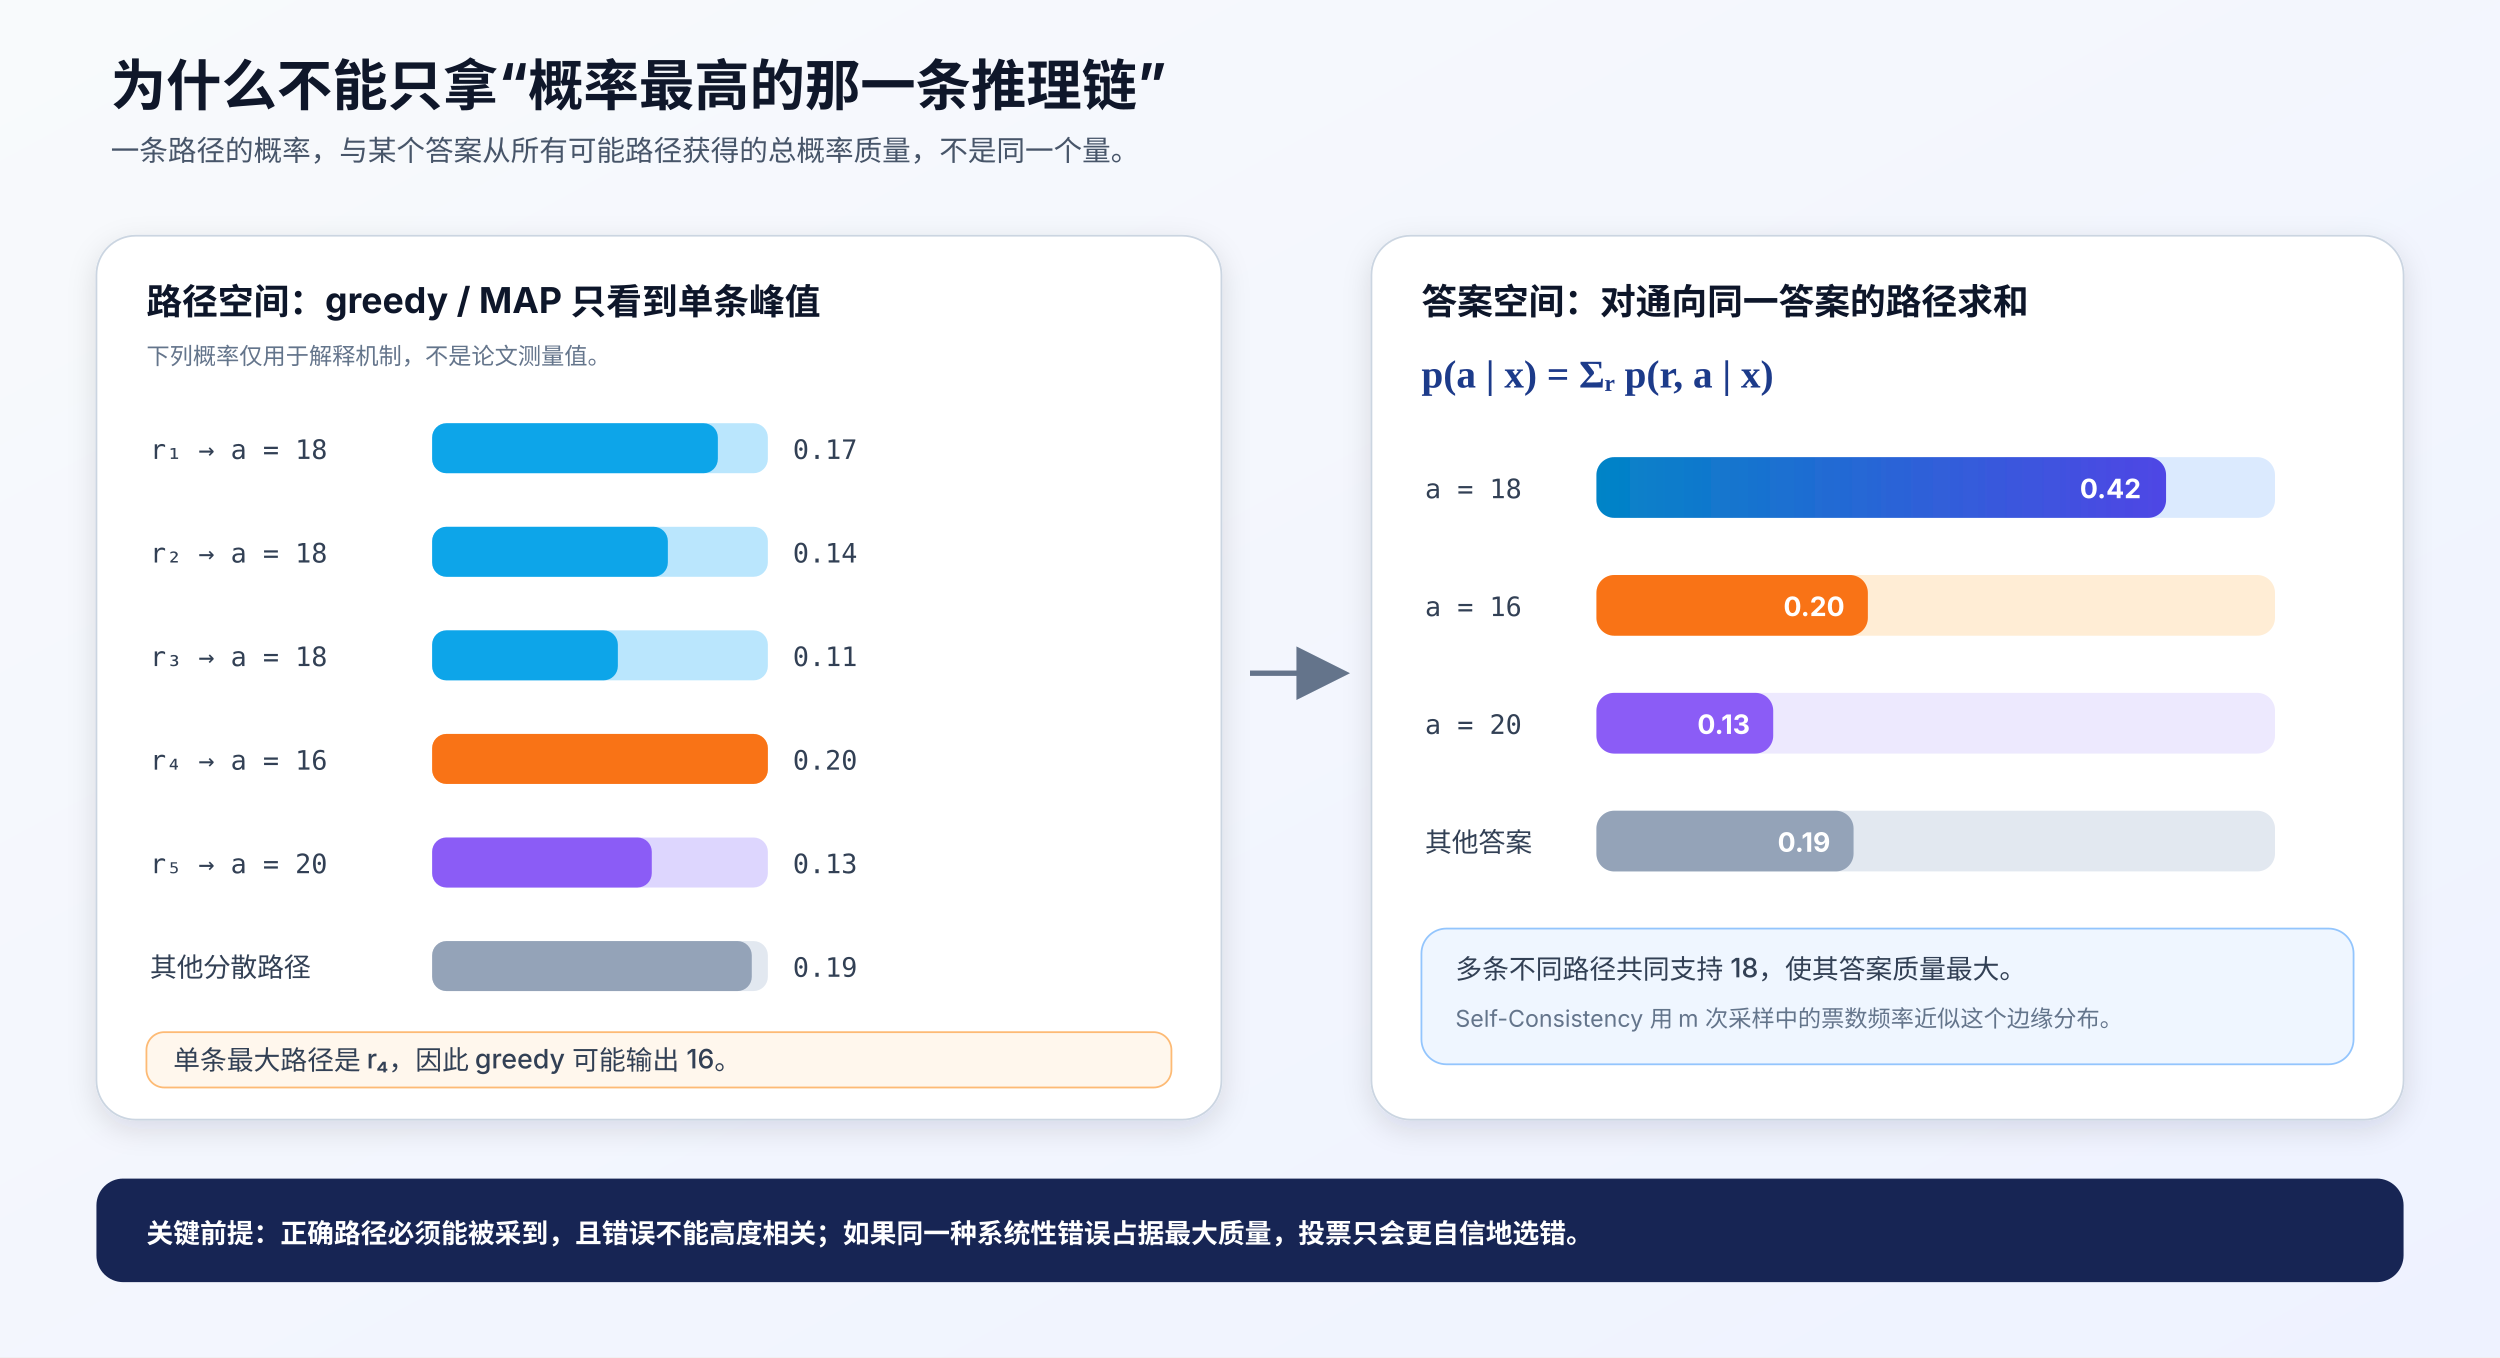
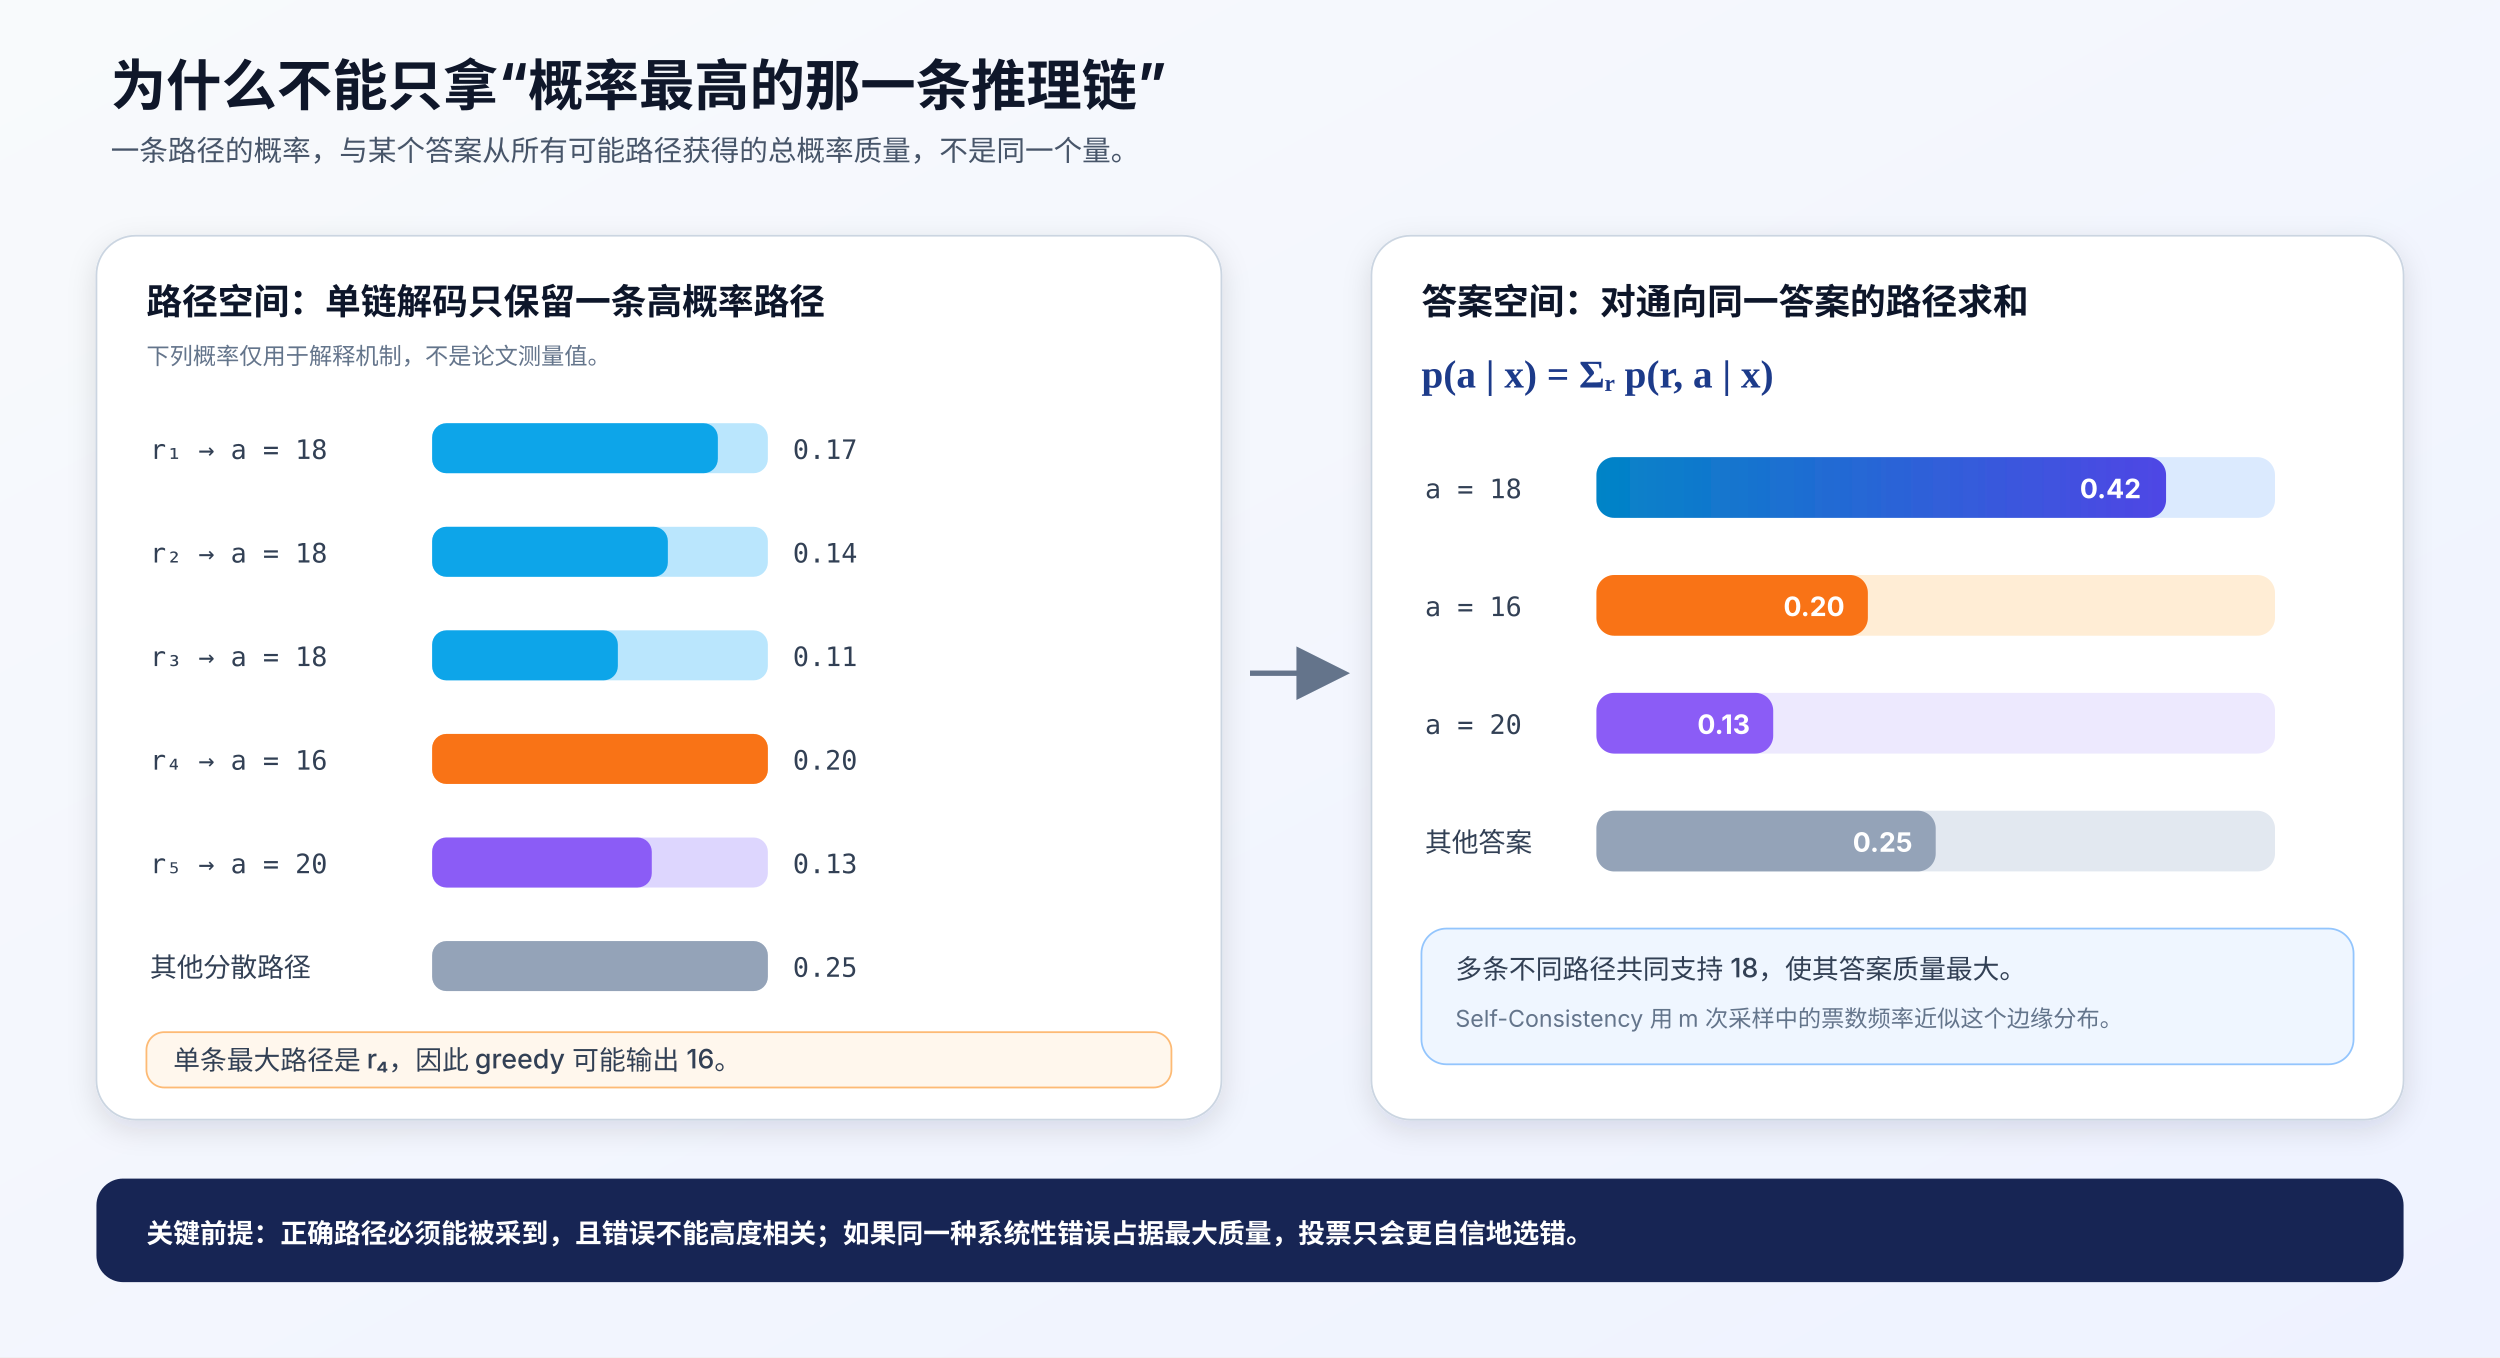
<svg xmlns="http://www.w3.org/2000/svg" width="1400" height="760" viewBox="0 0 1400 760" role="img" aria-labelledby="title desc">
  <defs>
    <linearGradient id="bg2" x1="0" y1="0" x2="1" y2="1">
      <stop offset="0" stop-color="#f8fafc" />
      <stop offset="1" stop-color="#eef2ff" />
    </linearGradient>
    <linearGradient id="blue2" x1="0" y1="0" x2="1" y2="0">
      <stop offset="0" stop-color="#0284c7" />
      <stop offset="1" stop-color="#4f46e5" />
    </linearGradient>
    <filter id="shadow2" x="-20%" y="-20%" width="140%" height="140%">
      <feDropShadow dx="0" dy="5" stdDeviation="8" flood-color="#0f172a" flood-opacity="0.12" />
    </filter>
    <marker id="arrow2" markerWidth="10" markerHeight="10" refX="8" refY="5" orient="auto">
      <path d="M0,0 L10,5 L0,10 Z" fill="#64748b" />
    </marker>
    <style>
      .title { font: 750 31px Inter, "Noto Sans CJK SC", "Microsoft YaHei", sans-serif; fill: #0f172a; }
      .subtitle { font: 400 16px Inter, "Noto Sans CJK SC", "Microsoft YaHei", sans-serif; fill: #475569; }
      .heading { font: 700 20px Inter, "Noto Sans CJK SC", "Microsoft YaHei", sans-serif; fill: #0f172a; }
      .body { font: 500 15px Inter, "Noto Sans CJK SC", "Microsoft YaHei", sans-serif; fill: #334155; }
      .small { font: 400 13px Inter, "Noto Sans CJK SC", "Microsoft YaHei", sans-serif; fill: #64748b; }
      .mono { font: 500 15px "JetBrains Mono", Consolas, monospace; fill: #334155; }
      .formula { font: 600 22px "STIX Two Math", "Times New Roman", serif; fill: #1e3a8a; }
      .white { font: 700 15px Inter, "Noto Sans CJK SC", sans-serif; fill: #ffffff; }
    </style>
  </defs>
  <rect width="1400" height="760" fill="url(#bg2)" />
  <text x="62" y="59" class="title">为什么不能只拿“概率最高的那一条推理链”</text>
  <text x="62" y="90" class="subtitle">一条路径的概率，与某个答案从所有可能路径获得的总概率质量，不是同一个量。</text>
  <g transform="translate(54 132)" filter="url(#shadow2)">
    <rect width="630" height="495" rx="22" fill="#ffffff" stroke="#cbd5e1" />
-     <text x="28" y="44" class="heading">路径空间：greedy / MAP 只看到单条峰值</text>
+     <text x="28" y="44" class="heading">路径空间：单链解码只保留一条高概率路径</text>
    <text x="28" y="72" class="small">下列概率仅用于解释机制，不是论文测量值。</text>
    <text x="30" y="125" class="mono">r₁ → a = 18</text>
    <rect x="188" y="105" width="188" height="28" rx="8" fill="#bae6fd" />
    <rect x="188" y="105" width="160" height="28" rx="8" fill="#0ea5e9" />
    <text x="390" y="125" class="mono">0.17</text>
    <text x="30" y="183" class="mono">r₂ → a = 18</text>
    <rect x="188" y="163" width="188" height="28" rx="8" fill="#bae6fd" />
    <rect x="188" y="163" width="132" height="28" rx="8" fill="#0ea5e9" />
    <text x="390" y="183" class="mono">0.14</text>
    <text x="30" y="241" class="mono">r₃ → a = 18</text>
    <rect x="188" y="221" width="188" height="28" rx="8" fill="#bae6fd" />
    <rect x="188" y="221" width="104" height="28" rx="8" fill="#0ea5e9" />
    <text x="390" y="241" class="mono">0.11</text>
    <text x="30" y="299" class="mono">r₄ → a = 16</text>
    <rect x="188" y="279" width="188" height="28" rx="8" fill="#fed7aa" />
    <rect x="188" y="279" width="188" height="28" rx="8" fill="#f97316" />
    <text x="390" y="299" class="mono">0.20</text>
    <text x="30" y="357" class="mono">r₅ → a = 20</text>
    <rect x="188" y="337" width="188" height="28" rx="8" fill="#ddd6fe" />
    <rect x="188" y="337" width="123" height="28" rx="8" fill="#8b5cf6" />
    <text x="390" y="357" class="mono">0.13</text>
    <text x="30" y="415" class="mono">其他分散路径</text>
    <rect x="188" y="395" width="188" height="28" rx="8" fill="#e2e8f0" />
-     <rect x="188" y="395" width="179" height="28" rx="8" fill="#94a3b8" />
-     <text x="390" y="415" class="mono">0.19</text>
+     <rect x="188" y="395" width="188" height="28" rx="8" fill="#94a3b8" />
+     <text x="390" y="415" class="mono">0.25</text>
    <rect x="28" y="446" width="574" height="31" rx="10" fill="#fff7ed" stroke="#fdba74" />
    <text x="43" y="467" class="body">单条最大路径是 r₄，因此 greedy 可能输出 16。</text>
  </g>
  <line x1="700" y1="377" x2="750" y2="377" stroke="#64748b" stroke-width="3" marker-end="url(#arrow2)" />
  <g transform="translate(768 132)" filter="url(#shadow2)">
    <rect width="578" height="495" rx="22" fill="#ffffff" stroke="#cbd5e1" />
    <text x="28" y="44" class="heading">答案空间：对通向同一答案的路径求和</text>
    <text x="28" y="85" class="formula">p(a | x) = Σᵣ p(r, a | x)</text>
    <text x="30" y="147" class="mono">a = 18</text>
    <rect x="126" y="124" width="380" height="34" rx="10" fill="#dbeafe" />
    <rect x="126" y="124" width="319" height="34" rx="10" fill="url(#blue2)" />
    <text x="431" y="147" text-anchor="end" class="white">0.42</text>
    <text x="30" y="213" class="mono">a = 16</text>
    <rect x="126" y="190" width="380" height="34" rx="10" fill="#ffedd5" />
    <rect x="126" y="190" width="152" height="34" rx="10" fill="#f97316" />
    <text x="265" y="213" text-anchor="end" class="white">0.20</text>
    <text x="30" y="279" class="mono">a = 20</text>
    <rect x="126" y="256" width="380" height="34" rx="10" fill="#ede9fe" />
    <rect x="126" y="256" width="99" height="34" rx="10" fill="#8b5cf6" />
    <text x="212" y="279" text-anchor="end" class="white">0.13</text>
    <text x="30" y="345" class="mono">其他答案</text>
    <rect x="126" y="322" width="380" height="34" rx="10" fill="#e2e8f0" />
-     <rect x="126" y="322" width="144" height="34" rx="10" fill="#94a3b8" />
-     <text x="257" y="345" text-anchor="end" class="white">0.19</text>
+     <rect x="126" y="322" width="190" height="34" rx="10" fill="#94a3b8" />
+     <text x="303" y="345" text-anchor="end" class="white">0.25</text>
    <rect x="28" y="388" width="522" height="76" rx="14" fill="#eff6ff" stroke="#93c5fd" />
    <text x="47" y="416" class="body">多条不同路径共同支持 18，使其答案质量最大。</text>
    <text x="47" y="443" class="small">Self-Consistency 用 m 次采样中的票数频率近似这个边缘分布。</text>
  </g>
  <g transform="translate(54 660)">
    <rect width="1292" height="58" rx="15" fill="#172554" />
    <text x="28" y="36" class="white">关键前提：正确路径必须能被采到，且错误不能高度相关；如果同一种系统性错误占据最大质量，投票只会更自信地选错。</text>
  </g>
</svg>
